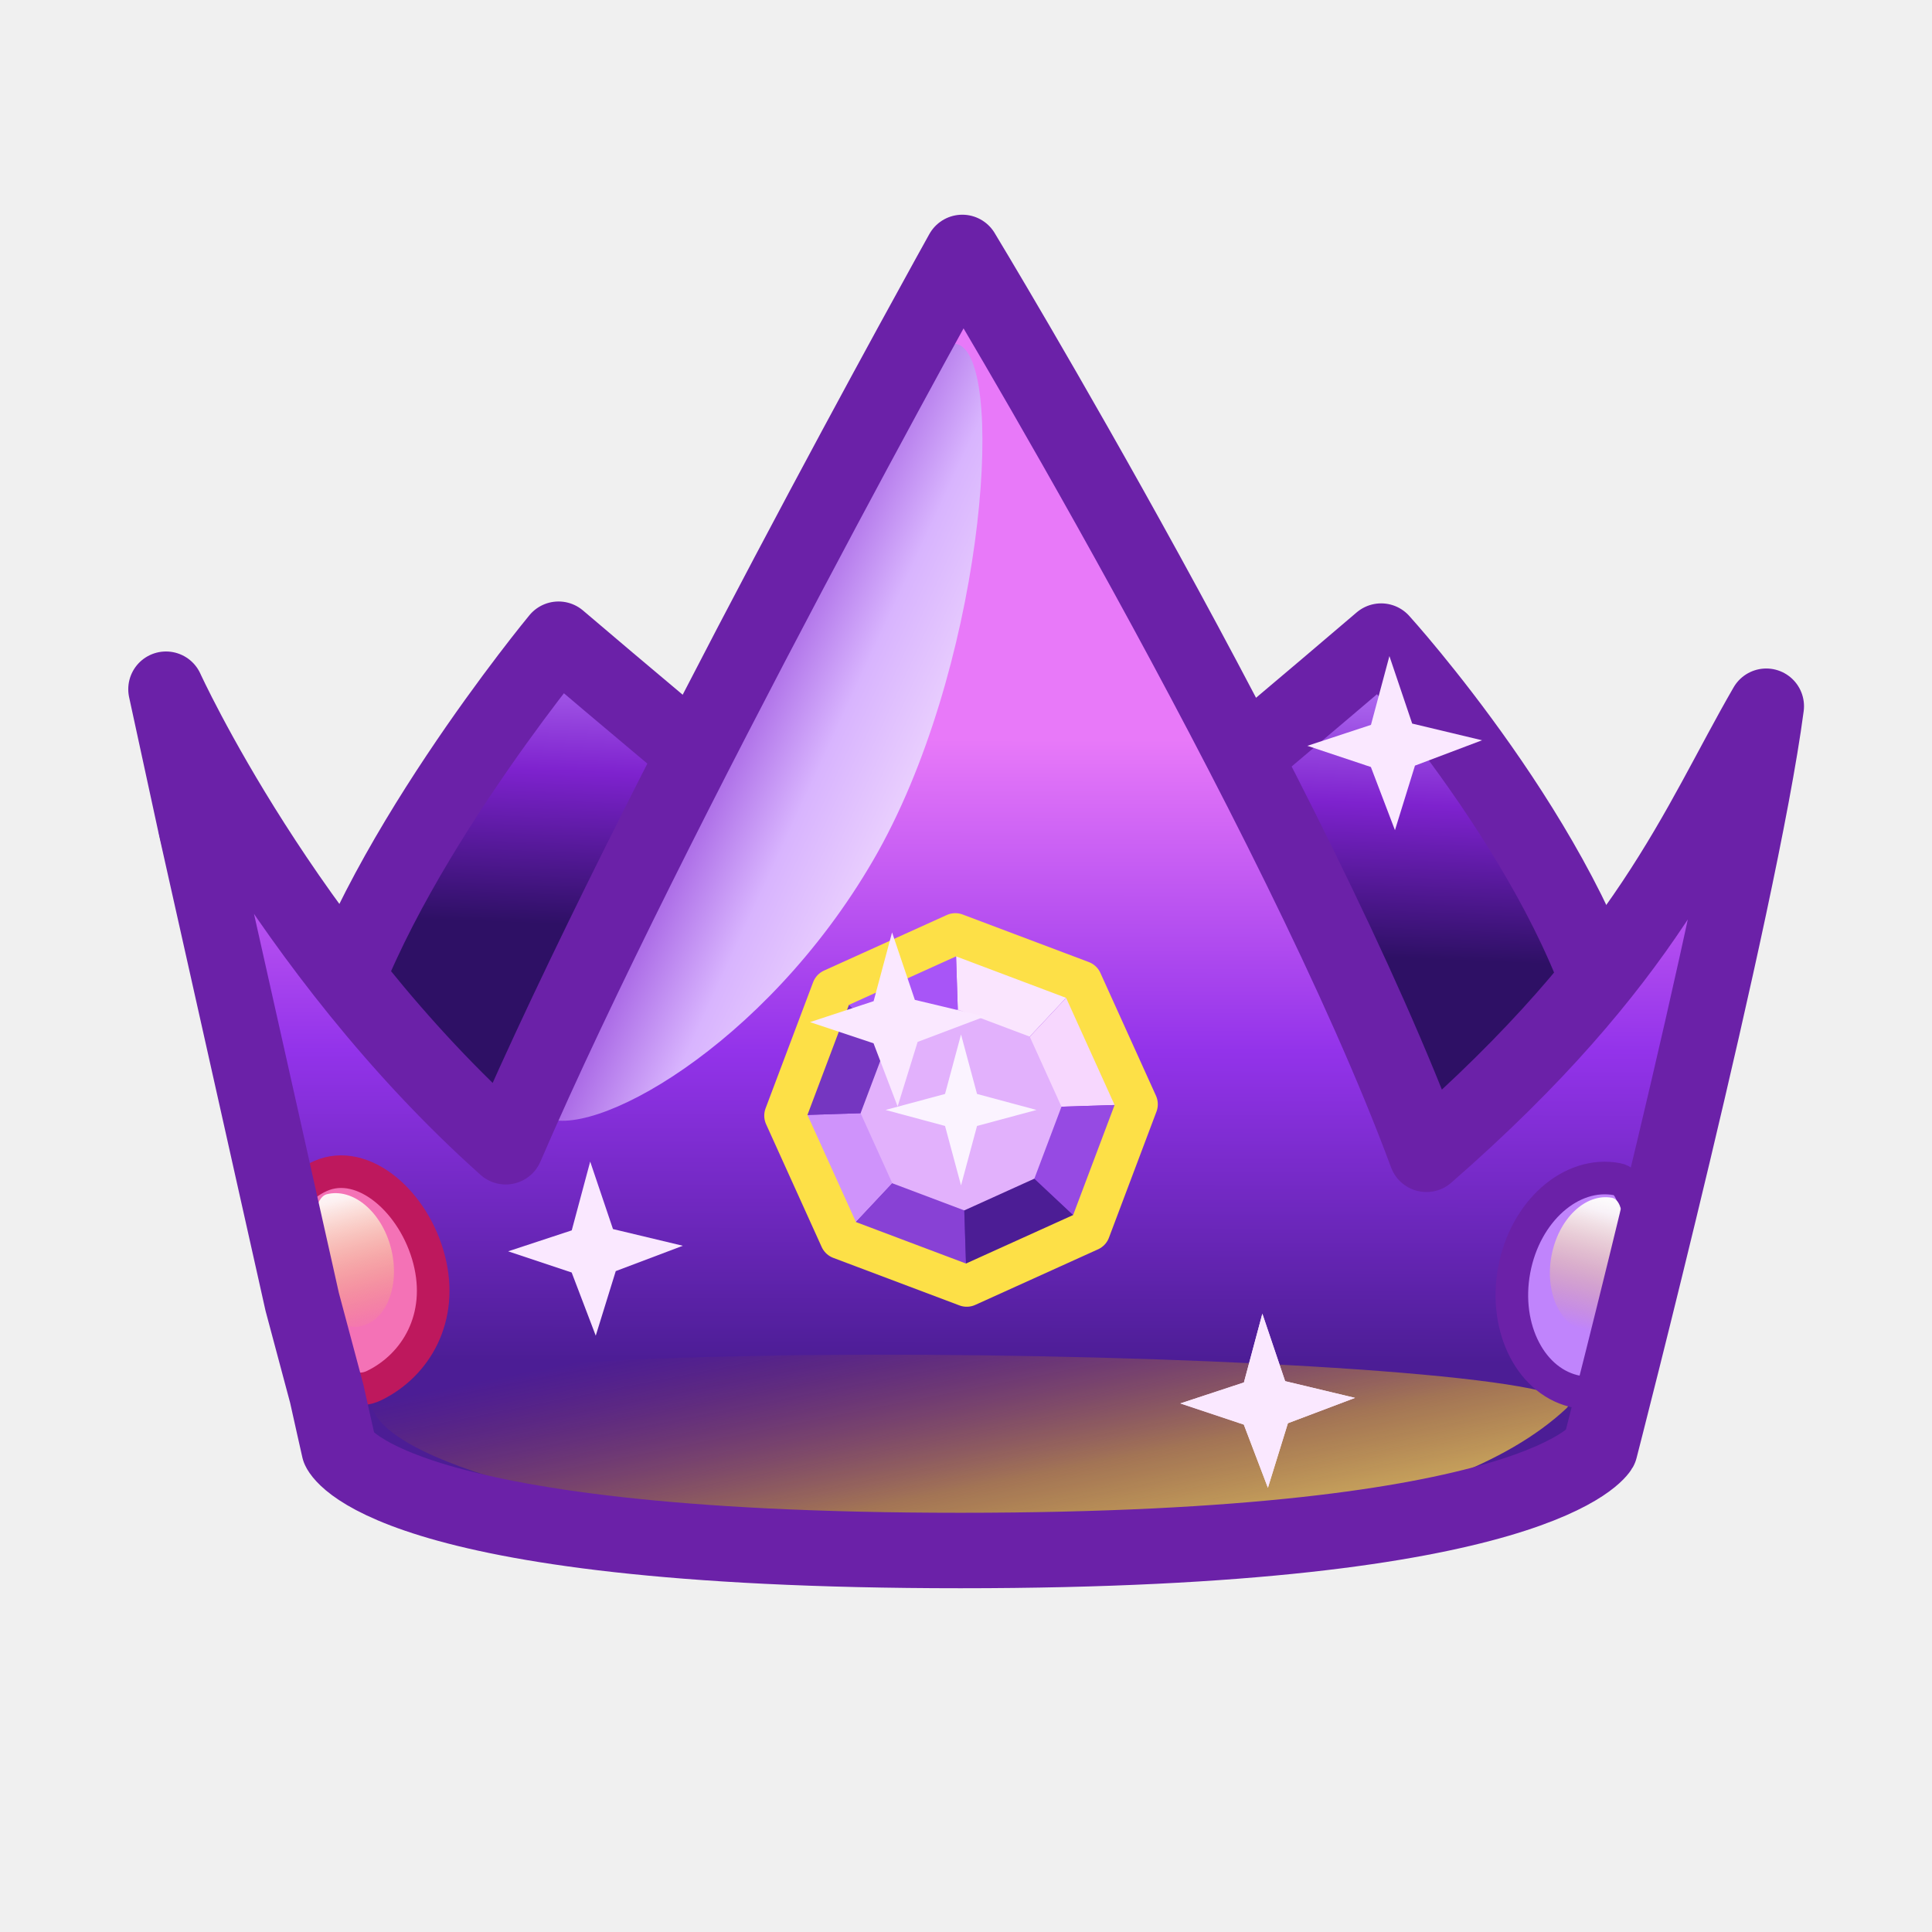
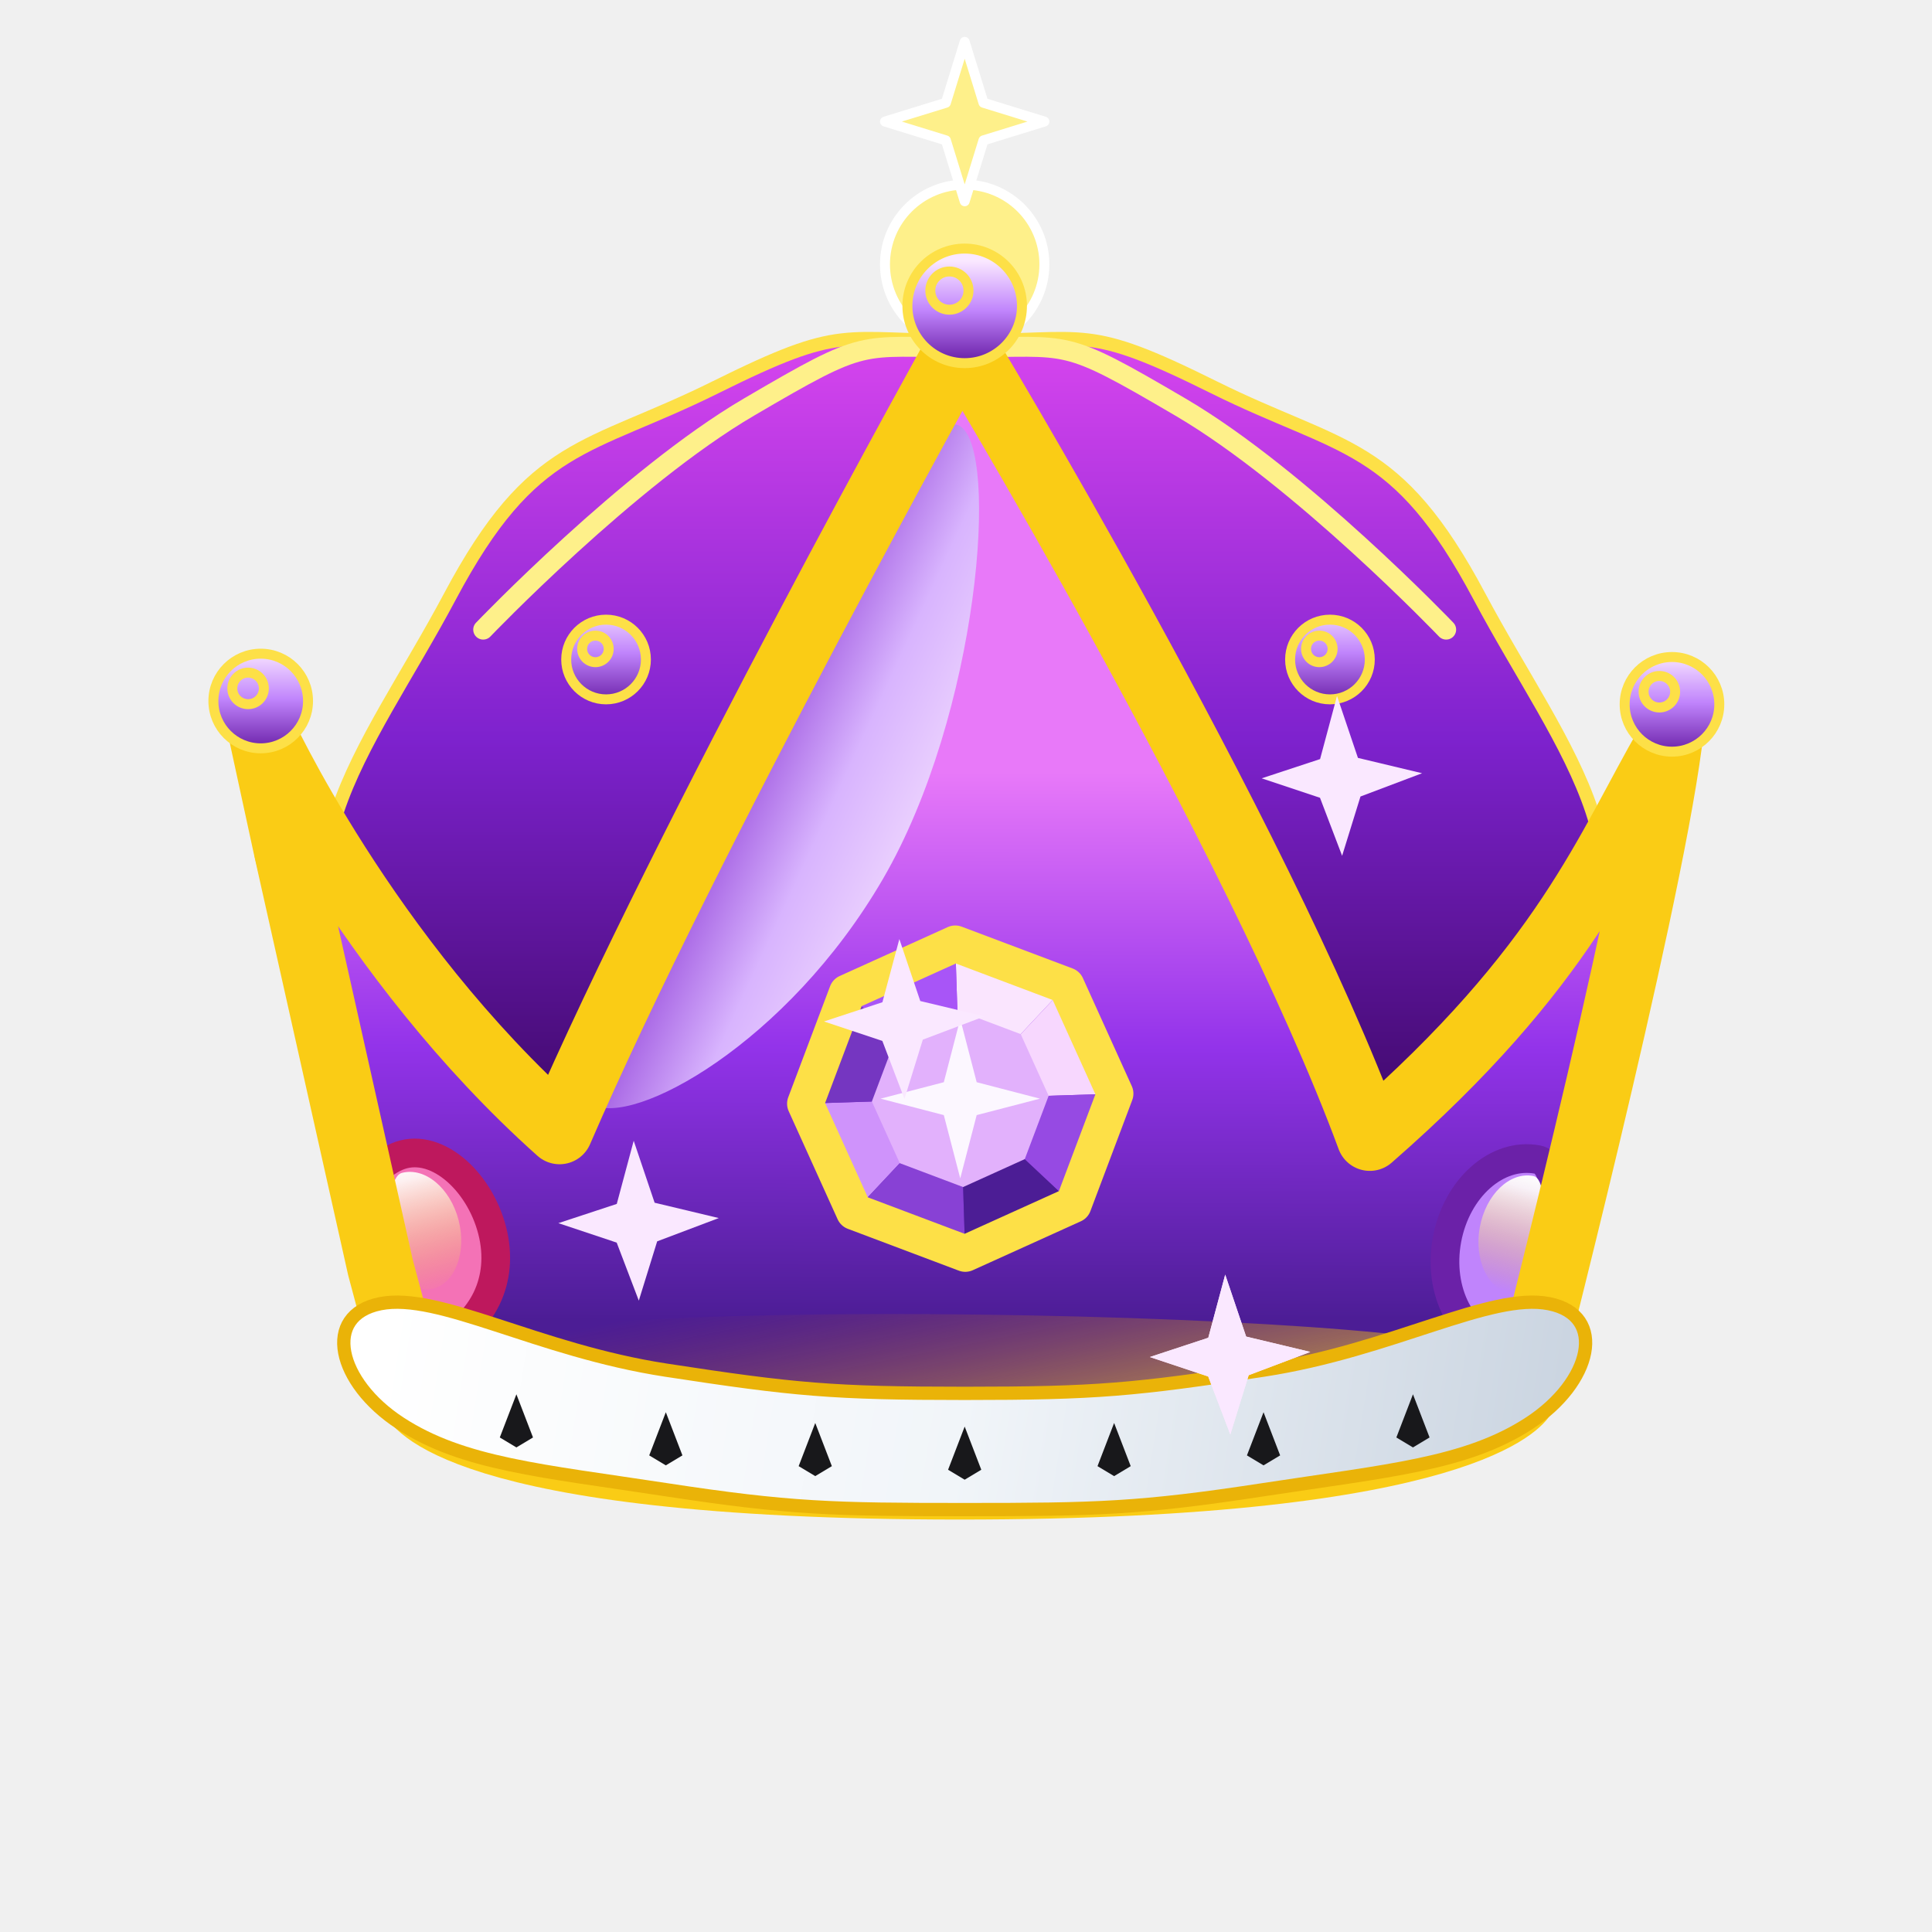
<svg xmlns="http://www.w3.org/2000/svg" viewBox="0 0 512 512" width="512" height="512">
  <defs>
    <linearGradient id="lg_1" gradientUnits="userSpaceOnUse" x1="-2" y1="-60" x2="-5.258" y2="21.203">
      <stop offset="0%" stop-color="#c084fc" stop-opacity="1" />
      <stop offset="50%" stop-color="#7e22ce" stop-opacity="1" />
      <stop offset="100%" stop-color="#2e1065" stop-opacity="1" />
    </linearGradient>
-     <linearGradient id="lg_2" gradientUnits="userSpaceOnUse" x1="4" y1="-32" x2="3.742" y2="133.203">
+     <linearGradient id="lg_2" gradientUnits="userSpaceOnUse" x1="0" y1="-165" x2="0" y2="80">
+       <stop offset="0%" stop-color="#d946ef" stop-opacity="1" />
+       <stop offset="50%" stop-color="#7e22ce" stop-opacity="1" />
+       <stop offset="100%" stop-color="#3b0764" stop-opacity="1" />
+     </linearGradient>
+     <linearGradient id="lg_3" gradientUnits="userSpaceOnUse" x1="4" y1="-32" x2="3.742" y2="133.203">
      <stop offset="0%" stop-color="#e879f9" stop-opacity="1" />
      <stop offset="50%" stop-color="#9333ea" stop-opacity="1" />
      <stop offset="100%" stop-color="#4c1d95" stop-opacity="1" />
    </linearGradient>
-     <linearGradient id="lg_3" gradientUnits="userSpaceOnUse" x1="27.309" y1="66.784" x2="4.446" y2="-49.105">
+     <linearGradient id="lg_4" gradientUnits="userSpaceOnUse" x1="27.309" y1="66.784" x2="4.446" y2="-49.105">
      <stop offset="5%" stop-color="#fef08a" stop-opacity="1" />
      <stop offset="51%" stop-color="#facc15" stop-opacity="0.5" />
      <stop offset="96%" stop-color="#b45309" stop-opacity="0" />
    </linearGradient>
-     <linearGradient id="lg_4" gradientUnits="userSpaceOnUse" x1="57.574" y1="32.762" x2="-27.768" y2="-6.745">
+     <linearGradient id="lg_5" gradientUnits="userSpaceOnUse" x1="57.574" y1="32.762" x2="-27.768" y2="-6.745">
      <stop offset="0%" stop-color="#fae8ff" stop-opacity="1" />
      <stop offset="50%" stop-color="#d8b4fe" stop-opacity="1" />
      <stop offset="100%" stop-color="#7e22ce" stop-opacity="1" />
    </linearGradient>
-     <linearGradient id="lg_5" gradientUnits="userSpaceOnUse" x1="7.756" y1="-20.683" x2="-2.837" y2="18.433">
+     <linearGradient id="lg_6" gradientUnits="userSpaceOnUse" x1="7.756" y1="-20.683" x2="-2.837" y2="18.433">
      <stop offset="5%" stop-color="#ffffff" stop-opacity="1" />
      <stop offset="12%" stop-color="#fefefb" stop-opacity="0.955" />
      <stop offset="18%" stop-color="#fefdf7" stop-opacity="0.909" />
      <stop offset="57%" stop-color="#f8df95" stop-opacity="0.455" />
      <stop offset="96%" stop-color="#f1c234" stop-opacity="0" />
    </linearGradient>
-     <linearGradient id="lg_6" gradientUnits="userSpaceOnUse" x1="-7.728" y1="-23.592" x2="4.54" y2="21.275">
+     <linearGradient id="lg_7" gradientUnits="userSpaceOnUse" x1="-7.728" y1="-23.592" x2="4.54" y2="21.275">
      <stop offset="5%" stop-color="#ffffff" stop-opacity="1" />
      <stop offset="12%" stop-color="#fefefb" stop-opacity="0.955" />
      <stop offset="18%" stop-color="#fefdf7" stop-opacity="0.909" />
      <stop offset="57%" stop-color="#f8df95" stop-opacity="0.455" />
      <stop offset="96%" stop-color="#f1c234" stop-opacity="0" />
    </linearGradient>
+     <linearGradient id="lg_8" gradientUnits="userSpaceOnUse" x1="-175" y1="130" x2="175" y2="185">
+       <stop offset="0%" stop-color="#ffffff" stop-opacity="1" />
+       <stop offset="50%" stop-color="#f1f5f9" stop-opacity="1" />
+       <stop offset="100%" stop-color="#cbd5e1" stop-opacity="1" />
+     </linearGradient>
+     <linearGradient id="lg_9" gradientUnits="userSpaceOnUse" x1="0" y1="-120" x2="0" y2="120">
+       <stop offset="0%" stop-color="#fef08a" stop-opacity="1" />
+       <stop offset="50%" stop-color="#eab308" stop-opacity="1" />
+       <stop offset="100%" stop-color="#a16207" stop-opacity="1" />
+     </linearGradient>
+     <linearGradient id="lg_10" gradientUnits="userSpaceOnUse" x1="0" y1="-186" x2="0" y2="-156">
+       <stop offset="0%" stop-color="#fae8ff" stop-opacity="1" />
+       <stop offset="50%" stop-color="#c084fc" stop-opacity="1" />
+       <stop offset="100%" stop-color="#6b21a8" stop-opacity="1" />
+     </linearGradient>
+     <linearGradient id="lg_11" gradientUnits="userSpaceOnUse" x1="-212" y1="-69" x2="-212" y2="-39">
+       <stop offset="0%" stop-color="#fae8ff" stop-opacity="1" />
+       <stop offset="50%" stop-color="#c084fc" stop-opacity="1" />
+       <stop offset="100%" stop-color="#6b21a8" stop-opacity="1" />
+     </linearGradient>
+     <linearGradient id="lg_12" gradientUnits="userSpaceOnUse" x1="213" y1="-68" x2="213" y2="-38">
+       <stop offset="0%" stop-color="#fae8ff" stop-opacity="1" />
+       <stop offset="50%" stop-color="#c084fc" stop-opacity="1" />
+       <stop offset="100%" stop-color="#6b21a8" stop-opacity="1" />
+     </linearGradient>
+     <linearGradient id="lg_13" gradientUnits="userSpaceOnUse" x1="-108" y1="-83" x2="-108" y2="-53">
+       <stop offset="0%" stop-color="#fae8ff" stop-opacity="1" />
+       <stop offset="50%" stop-color="#c084fc" stop-opacity="1" />
+       <stop offset="100%" stop-color="#6b21a8" stop-opacity="1" />
+     </linearGradient>
+     <linearGradient id="lg_14" gradientUnits="userSpaceOnUse" x1="110" y1="-83" x2="110" y2="-53">
+       <stop offset="0%" stop-color="#fae8ff" stop-opacity="1" />
+       <stop offset="50%" stop-color="#c084fc" stop-opacity="1" />
+       <stop offset="100%" stop-color="#6b21a8" stop-opacity="1" />
+     </linearGradient>
  </defs>
-   <g transform="translate(192.95, 209.20)">
-     <g transform="translate(63.07, 18.70) scale(1.000, 1.000) translate(0.00, 0.00)">
-       <g transform="translate(0, 0) rotate(0) scale(1, 1) translate(0, 0)">
-         <path d="M -108.00 -58.50 C -108.00 -58.50, -158.50 2.50, -170.00 49.50 C -195.50 20.50, -204.00 -8.50, -204.00 -8.50 L -165.00 150.00 L 168.50 150.00 L 172.49 133.24 L 173.42 129.30 L 174.33 125.46 L 175.05 122.44 L 175.96 118.61 L 177.43 112.44 L 179.84 102.32 L 186.24 75.38 L 197.65 27.40 L 199.25 20.66 L 205.00 -3.50 C 205.00 -3.50, 190.50 30.50, 172.00 46.50 C 159.50 -3.50, 110.00 -58.00, 110.00 -58.00 C 110.00 -58.00, 16.50 22.00, 1.50 30.50 C -26.00 11.50, -108.00 -58.50, -108.00 -58.50 Z" fill="url(#lg_1)" fill-opacity="1" stroke="#6b21a8" stroke-width="20" stroke-linecap="round" stroke-linejoin="round" />
-       </g>
-     </g>
-     <g transform="translate(63.07, 18.70) scale(1.000, 1.000) translate(0.00, 0.00)">
-       <g transform="translate(0, 0) rotate(0) scale(1, 1) translate(0, 0)">
-         <path d="M -1.00 -161.00 C -1.00 -161.00, -84.00 -12.00, -122.00 76.00 C -180.00 22.00, -212.00 -44.00, -212.00 -44.00 L -204.22 -9.24 L -201.37 3.50 L -195.97 27.61 L -191.99 45.38 L -186.47 70.03 L -183.12 85.01 L -177.84 108.57 L -175.94 117.08 L -170.27 142.40 L -168.44 150.56 L -167.00 157.00 C -167.00 157.00, -155.50 183.00, -1.50 183.00 C 152.50 183.00, 168.00 156.00, 168.00 156.00 C 168.00 156.00, 205.50 9.50, 212.50 -43.50 C 194.00 -11.50, 181.00 26.50, 122.00 78.00 C 88.00 -14.00, -1.00 -161.00, -1.00 -161.00 Z" fill="url(#lg_2)" fill-opacity="1" stroke="none" stroke-width="0" stroke-linecap="round" stroke-linejoin="round" />
+   <g transform="translate(252.95, 269.20) scale(0.880, 0.880) translate(-60, -60)">
+     <g transform="translate(63.07, 18.70) scale(1.000, 1.000) translate(0.00, 0.00)">
+       <g transform="translate(0, 0) rotate(0) scale(1, 1) translate(0, 0)">
+         <path d="M -108.00 -58.50 C -108.00 -58.50, -158.50 2.50, -170.00 49.50 C -195.50 20.50, -204.00 -8.50, -204.00 -8.50 L -165.00 150.00 L 168.50 150.00 L 172.49 133.24 L 173.42 129.30 L 174.33 125.46 L 175.05 122.44 L 175.96 118.61 L 177.43 112.44 L 179.84 102.32 L 186.24 75.38 L 197.65 27.40 L 199.25 20.66 L 205.00 -3.50 C 205.00 -3.50, 190.50 30.50, 172.00 46.50 C 159.50 -3.50, 110.00 -58.00, 110.00 -58.00 C 110.00 -58.00, 16.50 22.00, 1.50 30.50 C -26.00 11.50, -108.00 -58.50, -108.00 -58.50 Z" fill="url(#lg_1)" fill-opacity="1" stroke="#facc15" stroke-width="20" stroke-linecap="round" stroke-linejoin="round" />
+       </g>
+     </g>
+     <g transform="translate(63.07, 18.70) scale(1.000, 1.000) translate(0.00, 0.00)">
+       <g transform="translate(0, 0) rotate(0) scale(1, 1) translate(0, 0)">
+         <path d="M -175.00 40.00 C -213.75 -1.25, -180.00 -38.00, -155.00 -85.00 C -130.00 -132.00, -113.75 -128.75, -75.00 -148.00 C -36.25 -167.25, -37.50 -162.00, 0.00 -162.00 C 37.50 -162.00, 36.25 -167.25, 75.00 -148.00 C 113.75 -128.75, 130.00 -132.00, 155.00 -85.00 C 180.00 -38.00, 213.75 -1.25, 175.00 40.00 C 136.25 81.25, 87.50 80.00, 0.00 80.00 C -87.50 80.00, -136.25 81.25, -175.00 40.00 Z" fill="url(#lg_2)" fill-opacity="1" stroke="#fde047" stroke-width="4" stroke-linecap="round" stroke-linejoin="round" />
+       </g>
+       <g transform="translate(0, 0) rotate(0) scale(1, 1) translate(0, 0)">
+         <path d="M -145.00 -75.00 C -145.00 -75.00, -101.25 -120.75, -65.00 -142.00 C -28.75 -163.25, -32.50 -160.00, 0.00 -160.00 C 32.50 -160.00, 28.75 -163.25, 65.00 -142.00 C 101.25 -120.75, 145.00 -75.00, 145.00 -75.00" fill="none" fill-opacity="1" stroke="#fef08a" stroke-width="6" stroke-linecap="round" stroke-linejoin="round" />
+         <path d="M 0.00 -162.00 L 0.00 40.00" fill="none" fill-opacity="1" stroke="#fef08a" stroke-width="6" stroke-linecap="round" stroke-linejoin="round" />
+       </g>
+     </g>
+     <g transform="translate(63.07, 18.70) scale(1.000, 1.000) translate(0.00, 0.00)">
+       <g transform="translate(0, 0) rotate(0) scale(1, 1) translate(0, 0)">
+         <path d="M -1.00 -161.00 C -1.00 -161.00, -84.00 -12.00, -122.00 76.00 C -180.00 22.00, -212.00 -44.00, -212.00 -44.00 L -204.22 -9.24 L -201.37 3.50 L -195.97 27.61 L -191.99 45.38 L -186.47 70.03 L -183.12 85.01 L -177.84 108.57 L -175.94 117.08 L -170.27 142.40 L -168.44 150.56 L -167.00 157.00 C -167.00 157.00, -155.50 183.00, -1.50 183.00 C 152.50 183.00, 168.00 156.00, 168.00 156.00 C 168.00 156.00, 205.50 9.50, 212.50 -43.50 C 194.00 -11.50, 181.00 26.50, 122.00 78.00 C 88.00 -14.00, -1.00 -161.00, -1.00 -161.00 Z" fill="url(#lg_3)" fill-opacity="1" stroke="none" stroke-width="0" stroke-linecap="round" stroke-linejoin="round" />
      </g>
    </g>
    <g transform="translate(62.10, 171.03) scale(1.000, 1.000) translate(0.00, 0.00)">
      <g transform="translate(2, 3.5) rotate(0) scale(1, 1) translate(0, 0)">
-         <path d="M 158.11 -10.54 C 173.85 -25.31, -164.96 -32.99, -158.55 -10.98 C -149.09 21.51, 94.18 49.48, 158.11 -10.54 Z" fill="url(#lg_3)" fill-opacity="1" stroke="none" stroke-width="0" stroke-linecap="round" stroke-linejoin="round" />
+         <path d="M 158.11 -10.54 C 173.85 -25.31, -164.96 -32.99, -158.55 -10.98 C -149.09 21.51, 94.18 49.48, 158.11 -10.54 Z" fill="url(#lg_4)" fill-opacity="1" stroke="none" stroke-width="0" stroke-linecap="round" stroke-linejoin="round" />
      </g>
    </g>
    <g transform="translate(61.73, 84.95) scale(1.000, 1.000) translate(-265.17, -339.65)">
      <g transform="translate(265.173, 339.648) rotate(0) scale(1, 1) translate(0, 0)">
        <path d="M 0.00 0.00 L 0.00 0.00 L 0.00 0.00 L 0.00 0.00 Z" fill="#f8dcfe" fill-opacity="1" stroke="none" stroke-width="0" stroke-linecap="round" stroke-linejoin="round" />
      </g>
      <g transform="translate(241.849, 356.673) rotate(0) scale(1, 1) translate(0, 0)">
        <path d="M 23.32 -17.02 L -8.59 17.02 L -23.32 -15.51 L -23.32 -15.52 L 23.32 -17.02 L 23.32 -17.02 Z" fill="#cf93fb" fill-opacity="1" stroke="none" stroke-width="0" stroke-linecap="round" stroke-linejoin="round" />
      </g>
      <g transform="translate(265.173, 339.648) rotate(0) scale(1, 1) translate(0, 0)">
        <path d="M 0.00 0.00 L 0.00 0.00 L 0.00 0.00 L 0.00 0.00 L 0.00 0.00 Z" fill="#f5d0fe" fill-opacity="1" stroke="none" stroke-width="0" stroke-linecap="round" stroke-linejoin="round" />
      </g>
      <g transform="translate(241.85, 324.443) rotate(0) scale(1, 1) translate(0, 0)">
        <path d="M 23.32 15.21 L -23.32 16.71 L -10.73 -16.71 L -10.73 -16.71 L 23.32 15.21 L 23.32 15.21 Z" fill="#7536c1" fill-opacity="1" stroke="none" stroke-width="0" stroke-linecap="round" stroke-linejoin="round" />
      </g>
      <g transform="translate(265.173, 339.648) rotate(0) scale(1, 1) translate(0, 0)">
        <path d="M 0.00 0.00 L 0.00 0.00 L 0.00 0.00 L 0.00 0.00 Z" fill="#f5d0fe" fill-opacity="1" stroke="none" stroke-width="0" stroke-linecap="round" stroke-linejoin="round" />
      </g>
      <g transform="translate(280.378, 316.325) rotate(0) scale(1, 1) translate(0, 0)">
        <path d="M -15.21 23.32 L -16.71 -23.32 L 16.71 -10.73 L 16.71 -10.73 L -15.21 23.32 L -15.21 23.32 Z" fill="#fae5fe" fill-opacity="1" stroke="none" stroke-width="0" stroke-linecap="round" stroke-linejoin="round" />
      </g>
      <g transform="translate(249.967, 362.971) rotate(0) scale(1, 1) translate(0, 0)">
        <path d="M -16.71 10.73 L 15.21 -23.32 L 16.71 23.32 L -16.71 10.73 L -16.71 10.73 Z" fill="#8841d5" fill-opacity="1" stroke="none" stroke-width="0" stroke-linecap="round" stroke-linejoin="round" />
      </g>
      <g transform="translate(248.148, 316.325) rotate(0) scale(1, 1) translate(0, 0)">
        <path d="M -17.02 -8.59 L 15.51 -23.32 L 15.52 -23.32 L 17.02 23.32 L -17.02 -8.59 Z" fill="#a855f7" fill-opacity="1" stroke="none" stroke-width="0" stroke-linecap="round" stroke-linejoin="round" />
      </g>
      <g transform="translate(282.198, 362.972) rotate(0) scale(1, 1) translate(0, 0)">
        <path d="M -17.02 -23.32 L -17.02 -23.32 L 17.02 8.59 L -15.51 23.32 L -15.52 23.32 L -17.02 -23.32 L -17.02 -23.32 Z" fill="#4c1d95" fill-opacity="1" stroke="none" stroke-width="0" stroke-linecap="round" stroke-linejoin="round" />
      </g>
      <g transform="translate(288.497, 322.623) rotate(0) scale(1, 1) translate(0, 0)">
        <path d="M -23.32 17.02 L 8.60 -17.02 L 23.32 15.51 L 23.32 15.52 L -23.32 17.02 L -23.32 17.02 Z" fill="#f7d7fe" fill-opacity="1" stroke="none" stroke-width="0" stroke-linecap="round" stroke-linejoin="round" />
      </g>
      <g transform="translate(288.496, 354.854) rotate(0) scale(1, 1) translate(0, 0)">
        <path d="M 23.32 -16.71 L 10.73 16.71 L 10.73 16.71 L -23.32 -15.21 L 23.32 -16.71 Z" fill="#964ae3" fill-opacity="1" stroke="none" stroke-width="0" stroke-linecap="round" stroke-linejoin="round" />
      </g>
      <g transform="translate(265.173, 339.648) rotate(0) scale(1, 1) translate(0, 0)">
        <path d="M 19.43 18.21 L 26.62 -0.86 L 18.21 -19.43 L -0.86 -26.62 L -19.43 -18.21 L -26.62 0.86 L -18.21 19.43 L 0.86 26.62 L 19.43 18.21 Z" fill="#e2b1fc" fill-opacity="1" stroke="none" stroke-width="0" stroke-linecap="round" stroke-linejoin="round" />
      </g>
      <g transform="translate(265.173, 339.649) rotate(0) scale(1, 1) translate(0, 0)">
        <path d="M 31.92 -34.05 L 31.92 -34.05 L -1.51 -46.65 L -1.51 -46.65 L -34.05 -31.92 L -34.05 -31.92 L -46.65 1.51 L -46.65 1.51 L -31.92 34.05 L -31.92 34.05 L 1.51 46.65 L 1.51 46.65 L 34.05 31.92 L 34.05 31.92 L 46.65 -1.51 L 46.65 -1.51 L 31.92 -34.05 Z" fill="none" fill-opacity="1" stroke="#fde047" stroke-width="11" stroke-linecap="round" stroke-linejoin="round" />
      </g>
      <g transform="translate(265.173, 339.649) rotate(0) scale(1, 1) translate(0, 0)">
-         <path d="M 0.00 -20.00 L 4.24 -4.24 L 20.00 0.00 L 4.24 4.24 L 0.00 20.00 L -4.24 4.24 L -20.00 0.00 L -4.24 -4.24 L 0.00 -20.00 Z" fill="#ffffff" fill-opacity="0.85" stroke="none" stroke-width="0" stroke-linecap="round" stroke-linejoin="round" />
+         <path d="M 0.00 -24.00 L 4.95 -4.95 L 24.00 0.00 L 4.95 4.95 L 0.00 24.00 L -4.95 4.95 L -24.00 0.00 L -4.95 -4.95 L 0.00 -24.00 Z" fill="#ffffff" fill-opacity="0.9" stroke="none" stroke-width="0" stroke-linecap="round" stroke-linejoin="round" />
      </g>
    </g>
    <g transform="translate(7.69, -15.15) scale(1.000, 1.000) translate(0.00, 0.00)">
      <g transform="translate(0, 0) rotate(0) scale(1, 1) translate(0, 0)">
-         <path d="M 53.92 -102.47 C 66.00 -95.44, 59.61 -15.67, 30.75 33.95 C 1.89 83.58, -44.68 108.83, -56.76 101.81 C -68.84 94.78, -41.86 58.14, -12.99 8.51 C 15.87 -41.11, 41.84 -109.49, 53.92 -102.47 Z" fill="url(#lg_4)" fill-opacity="1" stroke="none" stroke-width="0" stroke-linecap="round" stroke-linejoin="round" />
+         <path d="M 53.92 -102.47 C 66.00 -95.44, 59.61 -15.67, 30.75 33.95 C 1.89 83.58, -44.68 108.83, -56.76 101.81 C -68.84 94.78, -41.86 58.14, -12.99 8.51 C 15.87 -41.11, 41.84 -109.49, 53.92 -102.47 Z" fill="url(#lg_5)" fill-opacity="1" stroke="none" stroke-width="0" stroke-linecap="round" stroke-linejoin="round" />
      </g>
    </g>
    <g transform="translate(224.34, 131.35) scale(1.000, 1.000) translate(-420.29, -366.05)">
      <g transform="translate(420.285, 366.047) rotate(0) scale(1, 1) translate(0, 0)">
        <path d="M 0.76 28.30 C -11.39 26.04, -18.90 11.60, -16.01 -3.97 C -13.12 -19.53, -0.93 -30.32, 11.22 -28.06 C 23.38 -25.81, 12.91 30.55, 0.76 28.30 Z" fill="#c084fc" fill-opacity="1" stroke="#6b21a8" stroke-width="8.638" stroke-linecap="round" stroke-linejoin="round" />
      </g>
      <g transform="translate(423.467, 360.626) rotate(0) scale(1, 1) translate(0, 0)">
-         <path d="M 0.13 17.82 C -6.90 16.51, -11.13 7.50, -9.31 -2.30 C -7.49 -12.11, -0.31 -19.00, 6.72 -17.70 C 13.76 -16.39, 7.17 19.13, 0.13 17.82 Z" fill="url(#lg_5)" fill-opacity="1" stroke="none" stroke-width="0" stroke-linecap="round" stroke-linejoin="round" />
+         <path d="M 0.13 17.82 C -6.90 16.51, -11.13 7.50, -9.31 -2.30 C -7.49 -12.11, -0.31 -19.00, 6.72 -17.70 C 13.76 -16.39, 7.17 19.13, 0.13 17.82 Z" fill="url(#lg_6)" fill-opacity="1" stroke="none" stroke-width="0" stroke-linecap="round" stroke-linejoin="round" />
      </g>
    </g>
    <g transform="translate(-95.31, 130.00) scale(1.000, 1.000) translate(-100.64, -364.70)">
      <g transform="translate(100.638, 364.696) rotate(0) scale(1, 1) translate(0, 0)">
        <path d="M 1.54 27.98 C 12.64 22.55, 20.03 9.98, 16.09 -5.35 C 12.15 -20.68, -1.40 -32.52, -12.71 -27.54 C -37.39 -16.70, -15.76 36.43, 1.54 27.98 Z" fill="#f472b6" fill-opacity="1" stroke="#be185d" stroke-width="8.638" stroke-linecap="round" stroke-linejoin="round" />
      </g>
      <g transform="translate(97.237, 359.375) rotate(0) scale(1, 1) translate(0, 0)">
-         <path d="M 1.32 17.61 C 8.31 16.10, 11.86 6.56, 9.38 -3.11 C 6.90 -12.77, -0.73 -19.16, -7.66 -17.38 C -14.59 -15.60, -11.49 20.38, 1.32 17.61 Z" fill="url(#lg_6)" fill-opacity="1" stroke="none" stroke-width="0" stroke-linecap="round" stroke-linejoin="round" />
-       </g>
-     </g>
-     <g transform="translate(63.07, 18.70) scale(1.000, 1.000) translate(0.00, 0.00)">
-       <g transform="translate(0, 0) rotate(0) scale(1, 1) translate(0, 0)">
-         <path d="M -1.00 -161.00 C -1.00 -161.00, -84.00 -12.00, -122.00 76.00 C -180.68 23.63, -212.03 -45.25, -212.03 -45.25 L -204.22 -9.24 L -201.37 3.50 L -195.97 27.61 L -191.99 45.38 L -186.47 70.03 L -183.12 85.01 L -177.84 108.57 L -175.94 117.08 L -169.41 141.51 L -167.59 149.67 L -166.14 156.11 C -166.14 156.11, -155.50 183.00, -1.50 183.00 C 152.50 183.00, 168.00 156.00, 168.00 156.00 C 168.00 156.00, 205.06 12.26, 212.06 -40.74 C 193.56 -8.74, 181.00 26.50, 122.00 78.00 C 88.00 -14.00, -1.00 -161.00, -1.00 -161.00 Z" fill="none" fill-opacity="1" stroke="#6b21a8" stroke-width="20" stroke-linecap="round" stroke-linejoin="round" />
-       </g>
-     </g>
-     <g transform="translate(176.66, -12.26) scale(1.150, 1.150) translate(0.00, 0.00)">
-       <g transform="translate(0, 0) rotate(0) scale(1, 1) translate(0, 0)">
-         <path d="M -1.22 -20.06 L 4.03 -4.51 L 20.13 -0.66 L 4.67 5.18 L 0.06 20.06 L -5.49 5.50 L -20.13 0.62 L -5.47 -4.21 L -1.22 -20.06 Z" fill="#fae8ff" fill-opacity="1" stroke="none" stroke-width="0" stroke-linecap="round" stroke-linejoin="round" />
-       </g>
-     </g>
-     <g transform="translate(-35.14, 121.70) scale(1.150, 1.150) translate(0.00, 0.00)">
-       <g transform="translate(0, 0) rotate(0) scale(1, 1) translate(0, 0)">
-         <path d="M -1.22 -20.06 L 4.03 -4.51 L 20.13 -0.66 L 4.67 5.18 L 0.06 20.06 L -5.49 5.50 L -20.13 0.62 L -5.47 -4.21 L -1.22 -20.06 Z" fill="#fae8ff" fill-opacity="1" stroke="none" stroke-width="0" stroke-linecap="round" stroke-linejoin="round" />
-       </g>
-     </g>
-     <g transform="translate(44.86, 60.96) scale(1.150, 1.150) translate(0.00, 0.00)">
-       <g transform="translate(0, 0) rotate(0) scale(1, 1) translate(0, 0)">
-         <path d="M -1.22 -20.06 L 4.03 -4.51 L 20.13 -0.66 L 4.67 5.18 L 0.06 20.06 L -5.49 5.50 L -20.13 0.62 L -5.47 -4.21 L -1.22 -20.06 Z" fill="#fae8ff" fill-opacity="1" stroke="none" stroke-width="0" stroke-linecap="round" stroke-linejoin="round" />
-       </g>
-     </g>
-     <g transform="translate(142.99, 162.01) scale(1.150, 1.150) translate(0.00, 0.00)">
-       <g transform="translate(0, 0) rotate(0) scale(1, 1) translate(0, 0)">
-         <path d="M -1.22 -20.06 L 4.03 -4.51 L 20.13 -0.66 L 4.67 5.18 L 0.06 20.06 L -5.49 5.50 L -20.13 0.62 L -5.47 -4.21 L -1.22 -20.06 Z" fill="#fae8ff" fill-opacity="1" stroke="none" stroke-width="0" stroke-linecap="round" stroke-linejoin="round" />
-       </g>
-     </g>
-     <g transform="translate(142.99, 162.01) scale(1.150, 1.150) translate(0.00, 0.00)">
+         <path d="M 1.32 17.61 C 8.31 16.10, 11.86 6.56, 9.38 -3.11 C 6.90 -12.77, -0.73 -19.16, -7.66 -17.38 C -14.59 -15.60, -11.49 20.38, 1.32 17.61 Z" fill="url(#lg_7)" fill-opacity="1" stroke="none" stroke-width="0" stroke-linecap="round" stroke-linejoin="round" />
+       </g>
+     </g>
+     <g transform="translate(63.07, 18.70) scale(1.000, 1.000) translate(0.00, 0.00)">
+       <g transform="translate(0, 0) rotate(0) scale(1, 1) translate(0, 0)">
+         <path d="M -1.00 -161.00 C -1.00 -161.00, -84.00 -12.00, -122.00 76.00 C -180.68 23.63, -212.03 -45.25, -212.03 -45.25 L -204.22 -9.24 L -201.37 3.50 L -195.97 27.61 L -191.99 45.38 L -186.47 70.03 L -183.12 85.01 L -177.84 108.57 L -175.94 117.08 L -169.41 141.51 L -167.59 149.67 L -166.14 156.11 C -166.14 156.11, -155.50 183.00, -1.50 183.00 C 152.50 183.00, 168.00 156.00, 168.00 156.00 C 168.00 156.00, 205.06 12.26, 212.06 -40.74 C 193.56 -8.74, 181.00 26.50, 122.00 78.00 C 88.00 -14.00, -1.00 -161.00, -1.00 -161.00 Z" fill="none" fill-opacity="1" stroke="#facc15" stroke-width="20" stroke-linecap="round" stroke-linejoin="round" />
+       </g>
+     </g>
+     <g transform="translate(63.07, 18.70) scale(1.000, 1.000) translate(0.00, 0.00)">
+       <g transform="translate(0, 0) rotate(0) scale(1, 1) translate(0, 0)">
+         <path d="M -176.00 128.00 C -158.40 124.48, -128.72 142.06, -90.00 148.00 C -51.28 153.94, -39.60 155.00, 0.00 155.00 C 39.60 155.00, 51.28 153.94, 90.00 148.00 C 128.72 142.06, 158.40 124.48, 176.00 128.00 C 193.60 131.52, 188.92 151.68, 170.00 164.00 C 151.08 176.32, 127.40 178.28, 90.00 184.00 C 52.60 189.72, 39.60 190.00, 0.00 190.00 C -39.60 190.00, -52.60 189.72, -90.00 184.00 C -127.40 178.28, -151.08 176.32, -170.00 164.00 C -188.92 151.68, -193.60 131.52, -176.00 128.00 Z" fill="url(#lg_8)" fill-opacity="1" stroke="#eab308" stroke-width="4" stroke-linecap="round" stroke-linejoin="round" />
+       </g>
+       <g transform="translate(0, 0) rotate(0) scale(1, 1) translate(0, 0)">
+         <path d="M -135.00 155.28 L -130.00 168.28 L -135.00 171.28 L -140.00 168.28 L -135.00 155.28 Z" fill="#18181b" fill-opacity="1" stroke="none" stroke-width="0" stroke-linecap="round" stroke-linejoin="round" />
+         <path d="M -90.00 160.68 L -85.00 173.68 L -90.00 176.68 L -95.00 173.68 L -90.00 160.68 Z" fill="#18181b" fill-opacity="1" stroke="none" stroke-width="0" stroke-linecap="round" stroke-linejoin="round" />
+         <path d="M -45.00 163.92 L -40.00 176.92 L -45.00 179.92 L -50.00 176.92 L -45.00 163.92 Z" fill="#18181b" fill-opacity="1" stroke="none" stroke-width="0" stroke-linecap="round" stroke-linejoin="round" />
+         <path d="M 0.00 165.00 L 5.00 178.00 L 0.00 181.00 L -5.00 178.00 L 0.00 165.00 Z" fill="#18181b" fill-opacity="1" stroke="none" stroke-width="0" stroke-linecap="round" stroke-linejoin="round" />
+         <path d="M 45.00 163.92 L 50.00 176.92 L 45.00 179.92 L 40.00 176.92 L 45.00 163.92 Z" fill="#18181b" fill-opacity="1" stroke="none" stroke-width="0" stroke-linecap="round" stroke-linejoin="round" />
+         <path d="M 90.00 160.68 L 95.00 173.68 L 90.00 176.68 L 85.00 173.68 L 90.00 160.68 Z" fill="#18181b" fill-opacity="1" stroke="none" stroke-width="0" stroke-linecap="round" stroke-linejoin="round" />
+         <path d="M 135.00 155.28 L 140.00 168.28 L 135.00 171.28 L 130.00 168.28 L 135.00 155.28 Z" fill="#18181b" fill-opacity="1" stroke="none" stroke-width="0" stroke-linecap="round" stroke-linejoin="round" />
+       </g>
+       <g transform="translate(0, 0) rotate(0) scale(1, 1) translate(0, 0)">
+         <path d="M 0.00 -209.00 C 13.25 -209.00, 24.00 -198.25, 24.00 -185.00 C 24.00 -171.75, 13.25 -161.00, 0.00 -161.00 C -13.25 -161.00, -24.00 -171.75, -24.00 -185.00 C -24.00 -198.25, -13.25 -209.00, 0.00 -209.00 Z" fill="url(#lg_9)" fill-opacity="1" stroke="#ffffff" stroke-width="3" stroke-linecap="round" stroke-linejoin="round" />
+         <path d="M 24.00 -228.00 L 5.66 -222.34 L 0.00 -204.00 L -5.66 -222.34 L -24.00 -228.00 L -5.66 -233.66 L 0.00 -252.00 L 5.66 -233.66 L 24.00 -228.00 Z" fill="url(#lg_9)" fill-opacity="1" stroke="#ffffff" stroke-width="3" stroke-linecap="round" stroke-linejoin="round" />
+       </g>
+       <g transform="translate(0, 0) rotate(0) scale(1, 1) translate(0, 0)">
+         <path d="M 0.00 -189.75 C 9.53 -189.75, 17.25 -182.03, 17.25 -172.50 C 17.25 -162.97, 9.53 -155.25, 0.00 -155.25 C -9.53 -155.25, -17.25 -162.97, -17.25 -172.50 C -17.25 -182.03, -9.53 -189.75, 0.00 -189.75 Z" fill="url(#lg_10)" fill-opacity="1" stroke="#fde047" stroke-width="3" stroke-linecap="round" stroke-linejoin="round" />
+         <path d="M -4.60 -182.85 C -1.42 -182.85, 1.15 -180.28, 1.15 -177.10 C 1.15 -173.92, -1.42 -171.35, -4.60 -171.35 C -7.78 -171.35, -10.35 -173.92, -10.35 -177.10 C -10.35 -180.28, -7.78 -182.85, -4.60 -182.85 Z" fill="url(#lg_10)" fill-opacity="1" stroke="#fde047" stroke-width="3" stroke-linecap="round" stroke-linejoin="round" />
+       </g>
+       <g transform="translate(0, 0) rotate(0) scale(1, 1) translate(0, 0)">
+         <path d="M -212.00 -67.75 C -204.13 -67.75, -197.75 -61.37, -197.75 -53.50 C -197.75 -45.63, -204.13 -39.25, -212.00 -39.25 C -219.87 -39.25, -226.25 -45.63, -226.25 -53.50 C -226.25 -61.37, -219.87 -67.75, -212.00 -67.75 Z" fill="url(#lg_11)" fill-opacity="1" stroke="#fde047" stroke-width="3" stroke-linecap="round" stroke-linejoin="round" />
+         <path d="M -215.80 -62.05 C -213.18 -62.05, -211.05 -59.92, -211.05 -57.30 C -211.05 -54.68, -213.18 -52.55, -215.80 -52.55 C -218.42 -52.55, -220.55 -54.68, -220.55 -57.30 C -220.55 -59.92, -218.42 -62.05, -215.80 -62.05 Z" fill="url(#lg_11)" fill-opacity="1" stroke="#fde047" stroke-width="3" stroke-linecap="round" stroke-linejoin="round" />
+       </g>
+       <g transform="translate(0, 0) rotate(0) scale(1, 1) translate(0, 0)">
+         <path d="M 213.00 -66.75 C 220.87 -66.75, 227.25 -60.37, 227.25 -52.50 C 227.25 -44.63, 220.87 -38.25, 213.00 -38.25 C 205.13 -38.25, 198.75 -44.63, 198.75 -52.50 C 198.75 -60.37, 205.13 -66.75, 213.00 -66.75 Z" fill="url(#lg_12)" fill-opacity="1" stroke="#fde047" stroke-width="3" stroke-linecap="round" stroke-linejoin="round" />
+         <path d="M 209.20 -61.05 C 211.82 -61.05, 213.95 -58.92, 213.95 -56.30 C 213.95 -53.68, 211.82 -51.55, 209.20 -51.55 C 206.58 -51.55, 204.45 -53.68, 204.45 -56.30 C 204.45 -58.92, 206.58 -61.05, 209.20 -61.05 Z" fill="url(#lg_12)" fill-opacity="1" stroke="#fde047" stroke-width="3" stroke-linecap="round" stroke-linejoin="round" />
+       </g>
+       <g transform="translate(0, 0) rotate(0) scale(1, 1) translate(0, 0)">
+         <path d="M -108.00 -78.00 C -101.37 -78.00, -96.00 -72.63, -96.00 -66.00 C -96.00 -59.37, -101.37 -54.00, -108.00 -54.00 C -114.63 -54.00, -120.00 -59.37, -120.00 -66.00 C -120.00 -72.63, -114.63 -78.00, -108.00 -78.00 Z" fill="url(#lg_13)" fill-opacity="1" stroke="#fde047" stroke-width="3" stroke-linecap="round" stroke-linejoin="round" />
+         <path d="M -111.20 -73.20 C -108.99 -73.20, -107.20 -71.41, -107.20 -69.20 C -107.20 -66.99, -108.99 -65.20, -111.20 -65.20 C -113.41 -65.20, -115.20 -66.99, -115.20 -69.20 C -115.20 -71.41, -113.41 -73.20, -111.20 -73.20 Z" fill="url(#lg_13)" fill-opacity="1" stroke="#fde047" stroke-width="3" stroke-linecap="round" stroke-linejoin="round" />
+       </g>
+       <g transform="translate(0, 0) rotate(0) scale(1, 1) translate(0, 0)">
+         <path d="M 110.00 -78.00 C 116.63 -78.00, 122.00 -72.63, 122.00 -66.00 C 122.00 -59.37, 116.63 -54.00, 110.00 -54.00 C 103.37 -54.00, 98.00 -59.37, 98.00 -66.00 C 98.00 -72.63, 103.37 -78.00, 110.00 -78.00 Z" fill="url(#lg_14)" fill-opacity="1" stroke="#fde047" stroke-width="3" stroke-linecap="round" stroke-linejoin="round" />
+         <path d="M 106.80 -73.20 C 109.01 -73.20, 110.80 -71.41, 110.80 -69.20 C 110.80 -66.99, 109.01 -65.20, 106.80 -65.20 C 104.59 -65.20, 102.80 -66.99, 102.80 -69.20 C 102.80 -71.41, 104.59 -73.20, 106.80 -73.20 Z" fill="url(#lg_14)" fill-opacity="1" stroke="#fde047" stroke-width="3" stroke-linecap="round" stroke-linejoin="round" />
+       </g>
+     </g>
+     <g transform="translate(176.66, -12.26) scale(1.200, 1.200) translate(0.00, 0.00)">
+       <g transform="translate(0, 0) rotate(0) scale(1, 1) translate(0, 0)">
+         <path d="M -1.22 -20.06 L 4.03 -4.51 L 20.13 -0.66 L 4.67 5.18 L 0.06 20.06 L -5.49 5.50 L -20.13 0.62 L -5.47 -4.21 L -1.22 -20.06 Z" fill="#fae8ff" fill-opacity="1" stroke="none" stroke-width="0" stroke-linecap="round" stroke-linejoin="round" />
+       </g>
+     </g>
+     <g transform="translate(-35.14, 121.70) scale(1.200, 1.200) translate(0.00, 0.00)">
+       <g transform="translate(0, 0) rotate(0) scale(1, 1) translate(0, 0)">
+         <path d="M -1.22 -20.06 L 4.03 -4.51 L 20.13 -0.66 L 4.67 5.18 L 0.06 20.06 L -5.49 5.50 L -20.13 0.62 L -5.47 -4.21 L -1.22 -20.06 Z" fill="#fae8ff" fill-opacity="1" stroke="none" stroke-width="0" stroke-linecap="round" stroke-linejoin="round" />
+       </g>
+     </g>
+     <g transform="translate(44.86, 60.96) scale(1.200, 1.200) translate(0.00, 0.00)">
+       <g transform="translate(0, 0) rotate(0) scale(1, 1) translate(0, 0)">
+         <path d="M -1.22 -20.06 L 4.03 -4.51 L 20.13 -0.66 L 4.67 5.18 L 0.06 20.06 L -5.49 5.50 L -20.13 0.62 L -5.47 -4.21 L -1.22 -20.06 Z" fill="#fae8ff" fill-opacity="1" stroke="none" stroke-width="0" stroke-linecap="round" stroke-linejoin="round" />
+       </g>
+     </g>
+     <g transform="translate(142.99, 162.01) scale(1.200, 1.200) translate(0.00, 0.00)">
+       <g transform="translate(0, 0) rotate(0) scale(1, 1) translate(0, 0)">
+         <path d="M -1.22 -20.06 L 4.03 -4.51 L 20.13 -0.66 L 4.67 5.18 L 0.06 20.06 L -5.49 5.50 L -20.13 0.62 L -5.47 -4.21 L -1.22 -20.06 Z" fill="#fae8ff" fill-opacity="1" stroke="none" stroke-width="0" stroke-linecap="round" stroke-linejoin="round" />
+       </g>
+     </g>
+     <g transform="translate(142.99, 162.01) scale(1.200, 1.200) translate(0.00, 0.00)">
      <g transform="translate(0, 0) rotate(0) scale(1, 1) translate(0, 0)">
        <path d="M -1.22 -20.06 L 4.03 -4.51 L 20.13 -0.66 L 4.67 5.18 L 0.06 20.06 L -5.49 5.50 L -20.13 0.62 L -5.47 -4.21 L -1.22 -20.06 Z" fill="#fae8ff" fill-opacity="1" stroke="none" stroke-width="0" stroke-linecap="round" stroke-linejoin="round" />
      </g>
    </g>
  </g>
</svg>
